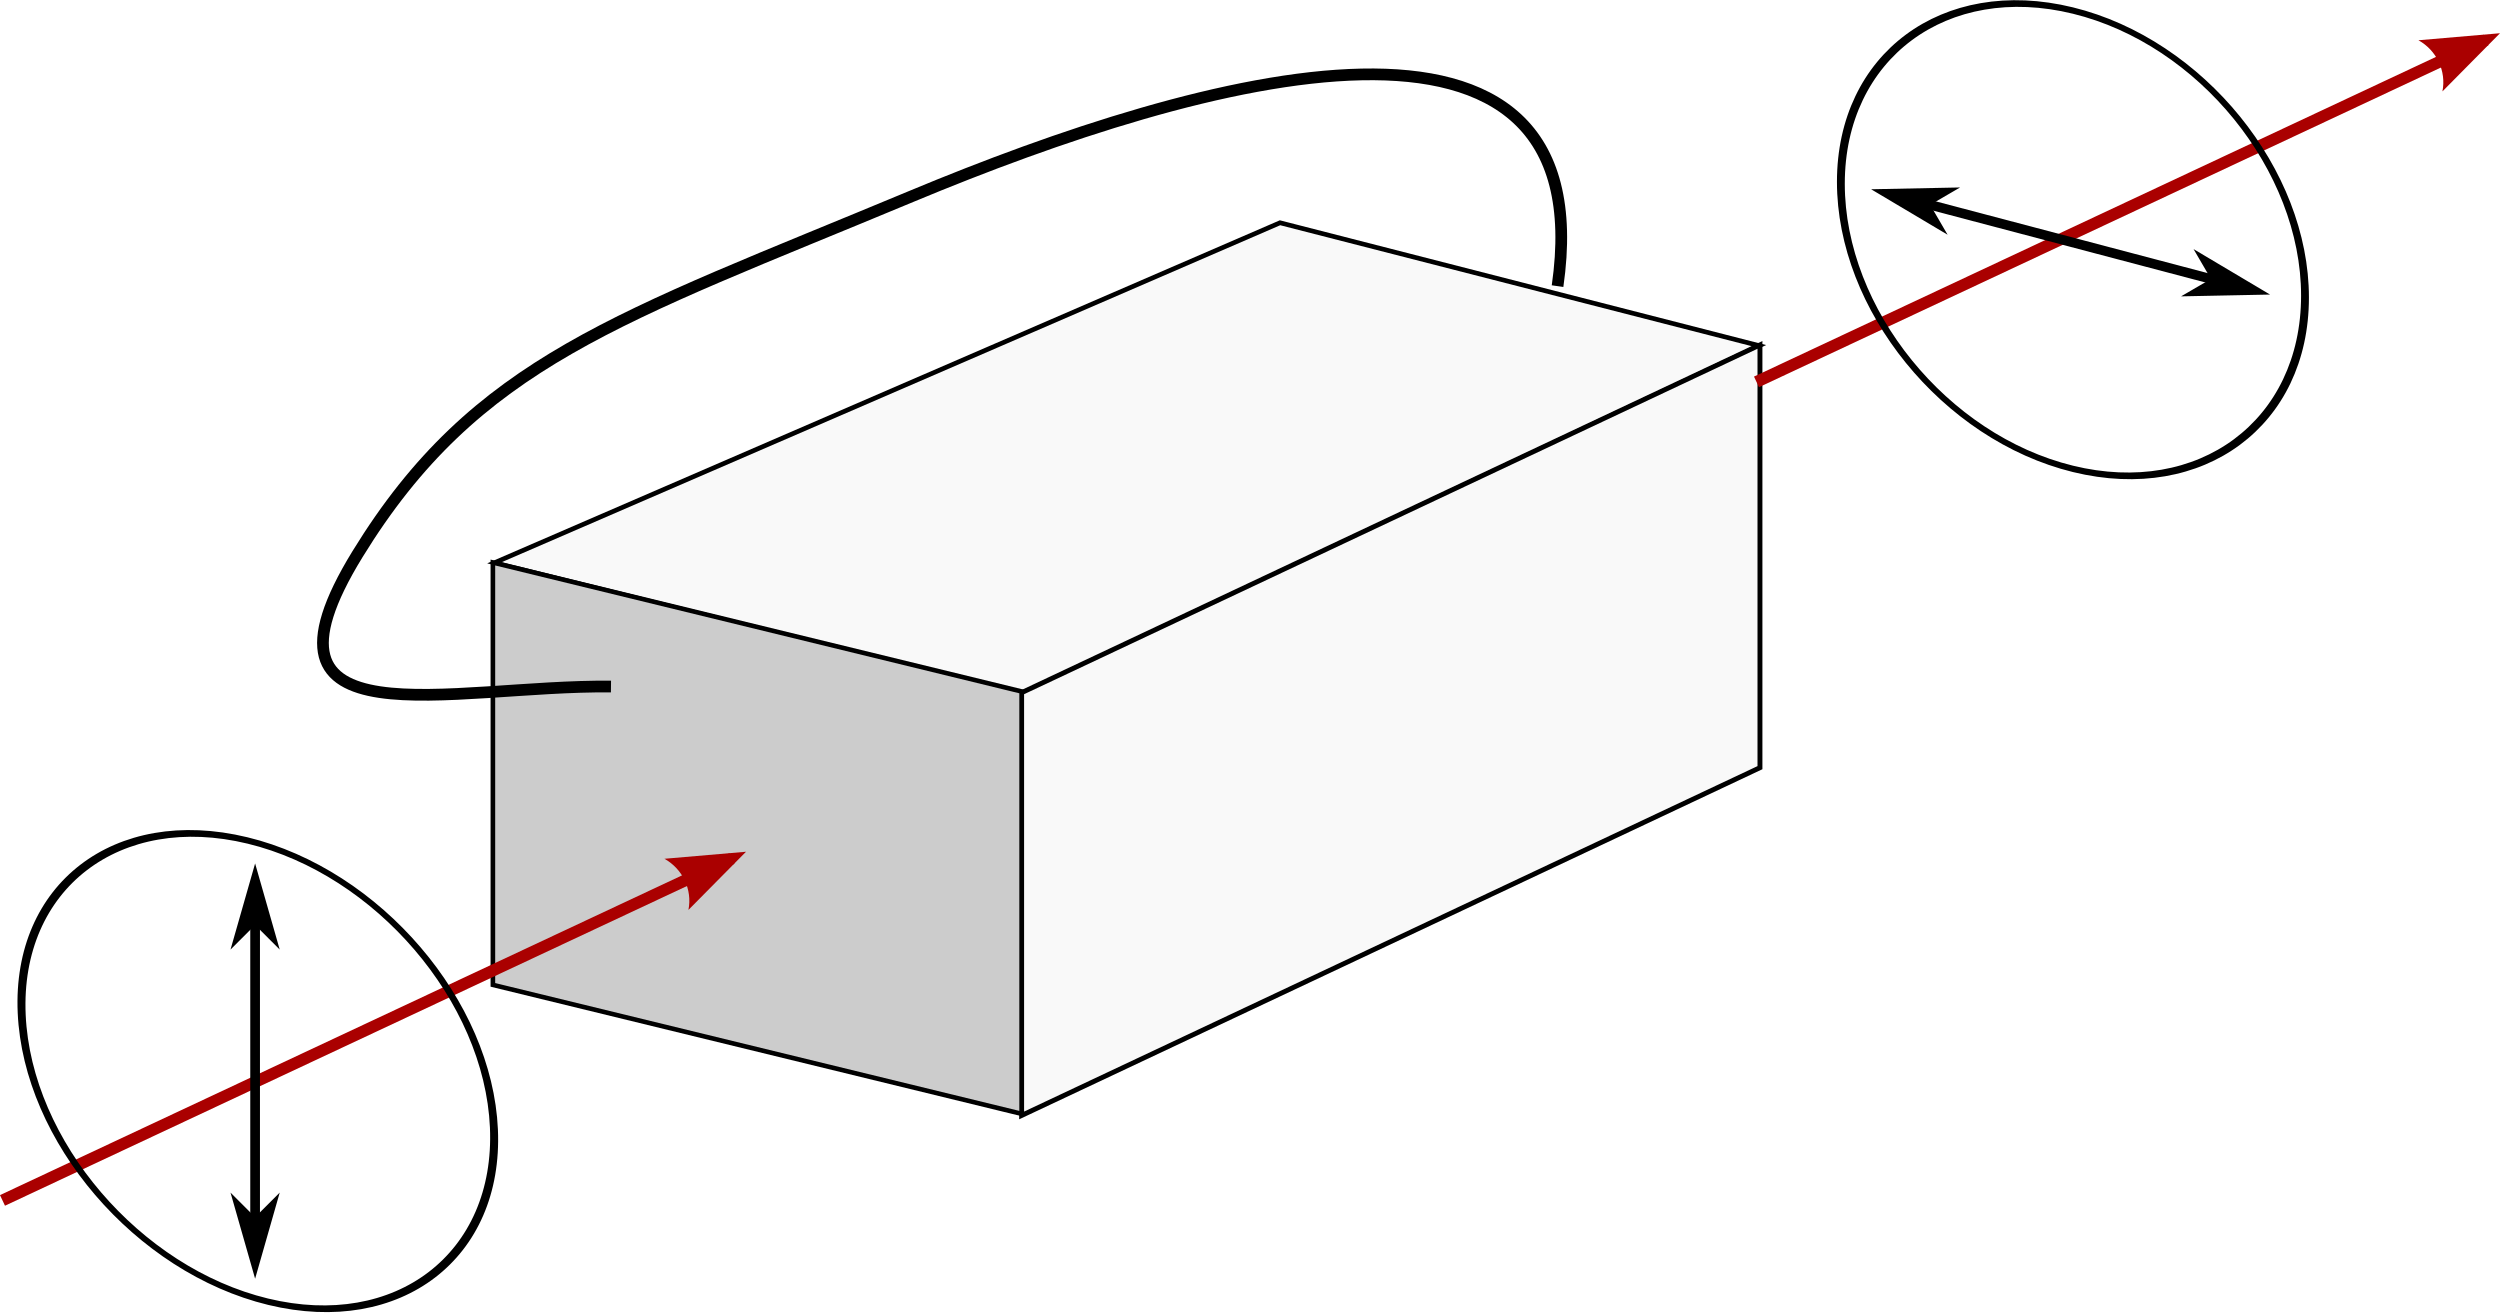
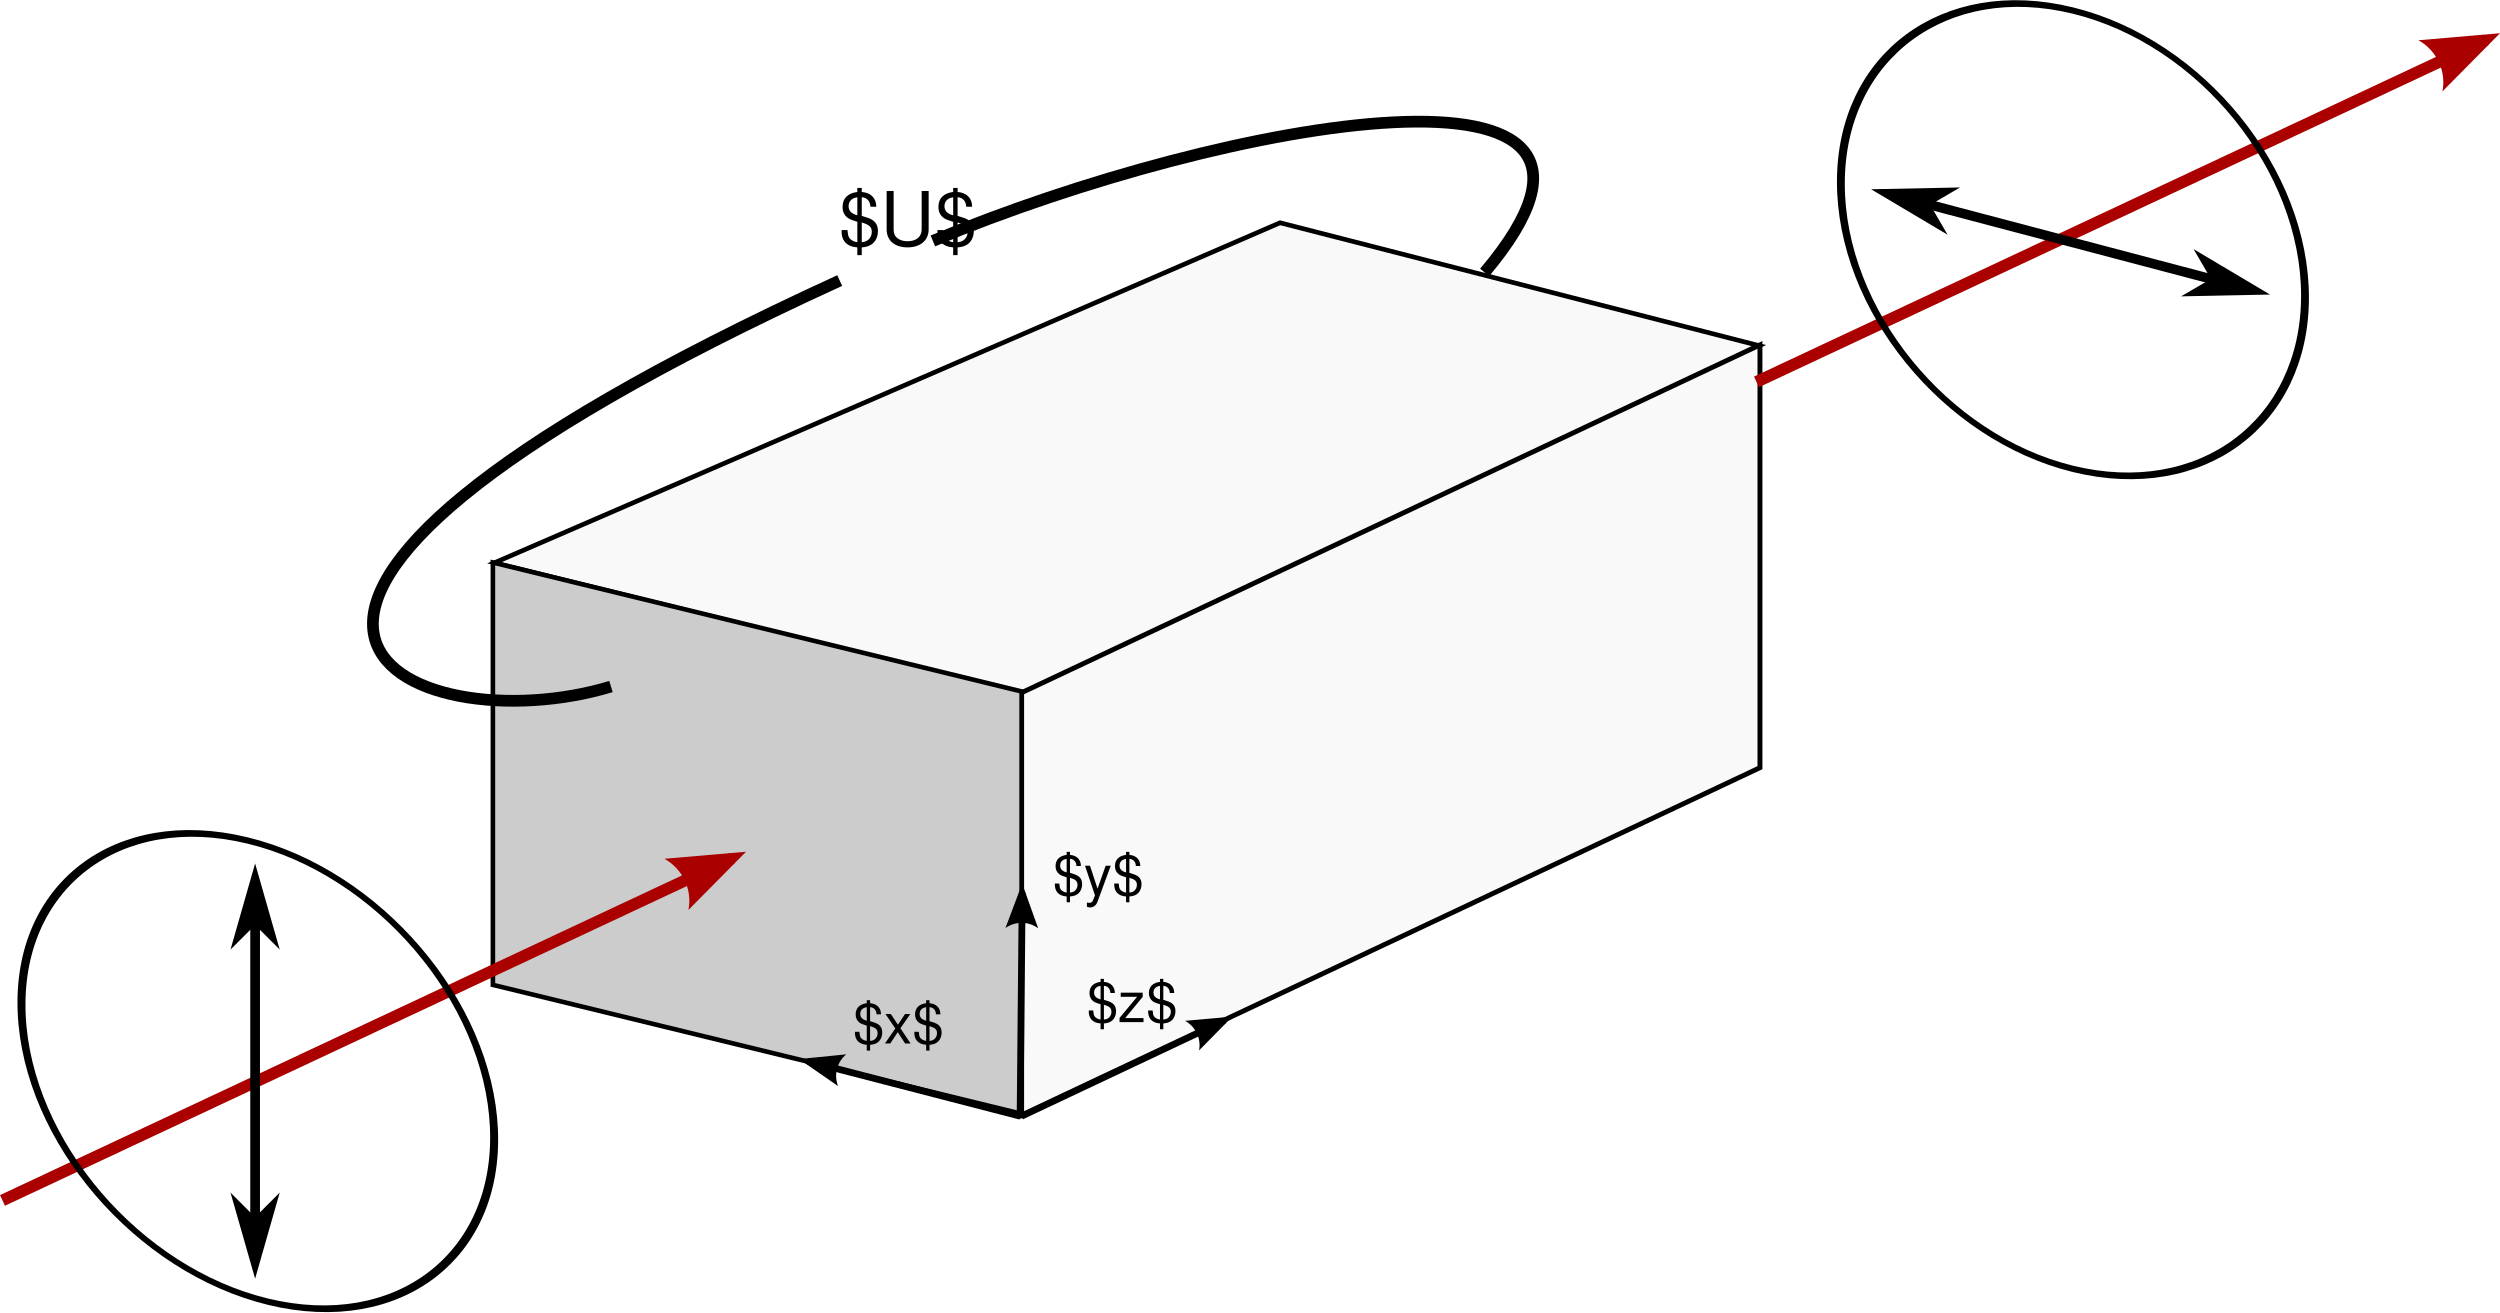
<svg xmlns="http://www.w3.org/2000/svg" width="1066.681" height="559.934" id="svg2" version="1.1">
  <defs id="defs4">
    <marker orient="auto" refY="0" refX="0" id="Arrow1Mend" style="overflow:visible">
      <path id="path3883" d="M 0,0 5,-5 -12.5,0 5,5 0,0 z" style="fill-rule:evenodd;stroke:#000000;stroke-width:1pt" transform="matrix(-0.4,0,0,-0.4,-4,0)" />
    </marker>
    <marker orient="auto" refY="0" refX="0" id="Arrow1Mstart" style="overflow:visible">
      <path id="path3880" d="M 0,0 5,-5 -12.5,0 5,5 0,0 z" style="fill-rule:evenodd;stroke:#000000;stroke-width:1pt" transform="matrix(0.4,0,0,0.4,4,0)" />
    </marker>
    <marker orient="auto" refY="0" refX="0" id="Arrow1Sstart" style="overflow:visible">
      <path id="path3886" d="M 0,0 5,-5 -12.5,0 5,5 0,0 z" style="fill-rule:evenodd;stroke:#000000;stroke-width:1pt" transform="matrix(0.2,0,0,0.2,1.2,0)" />
    </marker>
    <marker orient="auto" refY="0" refX="0" id="Arrow2Mend" style="overflow:visible">
      <path id="path3999" style="fill-rule:evenodd;stroke-width:0.625;stroke-linejoin:round" d="M 8.719,4.034 -2.207,0.016 8.719,-4.002 c -1.745,2.372 -1.735,5.617 -6e-7,8.035 z" transform="scale(-0.6,-0.6)" />
    </marker>
    <marker orient="auto" refY="0" refX="0" id="Arrow1Mstart-3" style="overflow:visible">
      <path id="path3880-6" d="M 0,0 5,-5 -12.5,0 5,5 0,0 z" style="fill-rule:evenodd;stroke:#000000;stroke-width:1pt" transform="matrix(0.4,0,0,0.4,4,0)" />
    </marker>
    <marker orient="auto" refY="0" refX="0" id="Arrow1Mend-7" style="overflow:visible">
      <path id="path3883-5" d="M 0,0 5,-5 -12.5,0 5,5 0,0 z" style="fill-rule:evenodd;stroke:#000000;stroke-width:1pt" transform="matrix(-0.4,0,0,-0.4,-4,0)" />
    </marker>
+     <marker orient="auto" refY="0" refX="0" id="Arrow2Mend-3" style="overflow:visible">
+       <path id="path3999-6" style="fill-rule:evenodd;stroke-width:0.625;stroke-linejoin:round" d="M 8.719,4.034 -2.207,0.016 8.719,-4.002 c -1.745,2.372 -1.735,5.617 -6e-7,8.035 z" transform="scale(-0.6,-0.6)" />
+     </marker>
+     <marker orient="auto" refY="0" refX="0" id="Arrow2Mend-35" style="overflow:visible">
+       <path id="path3999-62" style="fill-rule:evenodd;stroke-width:0.625;stroke-linejoin:round" d="M 8.719,4.034 -2.207,0.016 8.719,-4.002 c -1.745,2.372 -1.735,5.617 -6e-7,8.035 z" transform="scale(-0.6,-0.6)" />
+     </marker>
  </defs>
  <g id="layer1" transform="translate(203.4213,-256.5967)">
    <path style="fill:#f9f9f9;fill-opacity:1;stroke:#000000;stroke-width:2;stroke-miterlimit:4;stroke-opacity:1;stroke-dasharray:none" d="M 342.735,351.642 7.566,496.707 232.684,552.485 547.219,404.099 z" id="rect3099-5-8" />
    <rect style="fill:#f9f9f9;fill-opacity:1;stroke:#000000;stroke-width:2.313;stroke-miterlimit:4;stroke-opacity:1;stroke-dasharray:none" id="rect3099-5" width="348.219" height="180.391" x="-605.202" y="661.644" transform="matrix(-0.9046624,0.4261291,0,1,0,0)" />
+     <path style="fill:none;stroke:#000000;stroke-width:2.9;stroke-linecap:butt;stroke-linejoin:miter;stroke-miterlimit:4;stroke-opacity:1;stroke-dasharray:none;marker-end:url(#Arrow2Mend)" d="M 232.358,732.876 318.93,692.022" id="path3019" />
    <rect style="fill:#cccccc;fill-opacity:1;stroke:#000000;stroke-width:2.029;stroke-miterlimit:4;stroke-opacity:1;stroke-dasharray:none" id="rect3099" width="232.218" height="180.208" x="7.08" y="494.927" transform="matrix(0.9715203,0.2369562,0,1,0,0)" />
    <g id="g4412-7" style="fill:#aa0000" transform="translate(-480.2963,9.918043)">
      <path style="font-size:medium;font-style:normal;font-variant:normal;font-weight:normal;font-stretch:normal;text-indent:0;text-align:start;text-decoration:none;line-height:normal;letter-spacing:normal;word-spacing:normal;text-transform:none;direction:ltr;block-progression:tb;writing-mode:lr-tb;text-anchor:start;baseline-shift:baseline;color:#000000;fill:#aa0000;fill-opacity:1;fill-rule:nonzero;stroke:none;stroke-width:5;marker:none;visibility:visible;display:inline;overflow:visible;enable-background:accumulate;font-family:Sans;-inkscape-font-specification:Sans" d="M 588.125,610.688 276.875,756.594 279,761.125 590.25,615.219 588.125,610.688 z" id="path3964-8" />
      <path d="m 560.377,613.092 34.795,-2.998 -24.563,24.826 c 1.721,-8.666 -2.439,-17.469 -10.232,-21.827 z" style="fill:#aa0000;fill-rule:evenodd;stroke-width:0.625;stroke-linejoin:round" id="path4418-8" />
    </g>
    <g id="g4412-7-6" style="fill:#aa0000" transform="translate(268.0873,-339.3209)">
      <path style="font-size:medium;font-style:normal;font-variant:normal;font-weight:normal;font-stretch:normal;text-indent:0;text-align:start;text-decoration:none;line-height:normal;letter-spacing:normal;word-spacing:normal;text-transform:none;direction:ltr;block-progression:tb;writing-mode:lr-tb;text-anchor:start;baseline-shift:baseline;color:#000000;fill:#aa0000;fill-opacity:1;fill-rule:nonzero;stroke:none;stroke-width:5;marker:none;visibility:visible;display:inline;overflow:visible;enable-background:accumulate;font-family:Sans;-inkscape-font-specification:Sans" d="M 588.125,610.688 276.875,756.594 279,761.125 590.25,615.219 588.125,610.688 z" id="path3964-8-6" />
      <path d="m 560.377,613.092 34.795,-2.998 -24.563,24.826 c 1.721,-8.666 -2.439,-17.469 -10.232,-21.827 z" style="fill:#aa0000;fill-rule:evenodd;stroke-width:0.625;stroke-linejoin:round" id="path4418-8-1" />
    </g>
-     <path style="fill:none;stroke:#000000;stroke-width:5;stroke-linecap:butt;stroke-linejoin:miter;stroke-miterlimit:4;stroke-opacity:1;stroke-dasharray:none" d="m 57.268,549.526 c -68.454,-0.747 -158.725,25.885 -108.14,-56.495 C -0.287,410.65 60.526,392.496 185.372,340.423 310.217,288.35 480.967,240.905 461.145,378.683" id="path3079" />
+     <path style="fill:none;stroke:#000000;stroke-width:5;stroke-linecap:butt;stroke-linejoin:miter;stroke-miterlimit:4;stroke-opacity:1;stroke-dasharray:none" d="m 57.268,549.526 c -84.017,25.517 -218.547,-28.587 97.591,-173.222 m 39.753,-16.912 c 124.845,-52.073 320.399,-87.359 235.406,13.455" id="path3079" />
    <g id="g4752" transform="matrix(0.5869232,0,0,0.5869232,264.9193,145.958)">
      <path transform="matrix(1.334108,0.3270426,0,1.083939,675.2514,-383.1645)" d="m 151.745,680.533 c 0,84.881 -56.615,153.69 -126.454,153.69 -69.839,0 -126.454,-68.809 -126.454,-153.69 0,-84.881 56.615,-153.69 126.454,-153.69 69.839,0 126.454,68.809 126.454,153.69 z" id="path3864-5" style="fill:none;stroke:#000000;stroke-width:4.273;stroke-linecap:butt;stroke-linejoin:round;stroke-miterlimit:4;stroke-opacity:1;stroke-dasharray:none;stroke-dashoffset:0" />
      <path id="path3866-6" d="m 575.601,329.61 263.343,69.512" style="fill:none;stroke:#000000;stroke-width:7;stroke-linecap:butt;stroke-linejoin:miter;stroke-miterlimit:4;stroke-opacity:1;stroke-dasharray:none;marker-start:url(#Arrow1Mstart);marker-end:url(#Arrow1Mend)" />
    </g>
    <g id="g4748" transform="matrix(0.5906885,0,0,0.5906885,-30.72122,270.6379)">
      <path id="path3866" d="m -108.095,886.087 0,-272.362" style="fill:none;stroke:#000000;stroke-width:7;stroke-linecap:butt;stroke-linejoin:miter;stroke-miterlimit:4;stroke-opacity:1;stroke-dasharray:none;marker-start:url(#Arrow1Mstart);marker-end:url(#Arrow1Mend)" />
      <path transform="matrix(1.348713,0.3270426,0.04840541,1.083939,-173.2005,3.978924)" d="m 151.745,680.533 c 0,84.881 -56.615,153.69 -126.454,153.69 -69.839,0 -126.454,-68.809 -126.454,-153.69 0,-84.881 56.615,-153.69 126.454,-153.69 69.839,0 126.454,68.809 126.454,153.69 z" id="path3864-5-2" style="fill:none;stroke:#000000;stroke-width:4.273;stroke-linecap:butt;stroke-linejoin:round;stroke-miterlimit:4;stroke-opacity:1;stroke-dasharray:none;stroke-dashoffset:0" />
    </g>
+     <text xml:space="preserve" style="font-size:56px;font-style:normal;font-variant:normal;font-weight:normal;font-stretch:normal;line-height:125%;letter-spacing:0px;word-spacing:0px;fill:#000000;fill-opacity:1;stroke:none;font-family:Nimbus Sans L;-inkscape-font-specification:Sans" x="154.375" y="361.415" id="text3015">
+       <tspan id="tspan3017" x="154.375" y="361.415" style="font-size:32px">$U$</tspan>
+     </text>
+     <path style="fill:none;stroke:#000000;stroke-width:2.9;stroke-linecap:butt;stroke-linejoin:miter;stroke-miterlimit:4;stroke-opacity:1;stroke-dasharray:none;marker-end:url(#Arrow2Mend)" d="m 231.853,731.093 0.87,-93.638" id="path3019-5" />
+     <path style="fill:none;stroke:#000000;stroke-width:2.9;stroke-linecap:butt;stroke-linejoin:miter;stroke-miterlimit:4;stroke-opacity:1;stroke-dasharray:none;marker-end:url(#Arrow2Mend)" d="M 231.885,732.849 141.226,709.403" id="path3019-5-1" />
+     <text xml:space="preserve" style="font-size:56px;font-style:normal;font-variant:normal;font-weight:normal;font-stretch:normal;line-height:125%;letter-spacing:0px;word-spacing:0px;fill:#000000;fill-opacity:1;stroke:none;font-family:Nimbus Sans L;-inkscape-font-specification:Sans" x="260.168" y="692.723" id="text4073">
+       <tspan id="tspan4075" x="260.168" y="692.723" style="font-size:24px">$z$</tspan>
+     </text>
+     <text xml:space="preserve" style="font-size:56px;font-style:normal;font-variant:normal;font-weight:normal;font-stretch:normal;line-height:125%;letter-spacing:0px;word-spacing:0px;fill:#000000;fill-opacity:1;stroke:none;font-family:Nimbus Sans L;-inkscape-font-specification:Sans" x="245.691" y="638.548" id="text4073-2">
+       <tspan id="tspan4075-7" x="245.691" y="638.548" style="font-size:24px">$y$</tspan>
+     </text>
+     <text xml:space="preserve" style="font-size:56px;font-style:normal;font-variant:normal;font-weight:normal;font-stretch:normal;line-height:125%;letter-spacing:0px;word-spacing:0px;fill:#000000;fill-opacity:1;stroke:none;font-family:Nimbus Sans L;-inkscape-font-specification:Sans" x="160.402" y="701.827" id="text4073-2-0">
+       <tspan id="tspan4075-7-9" x="160.402" y="701.827" style="font-size:24px">$x$</tspan>
+     </text>
  </g>
</svg>
